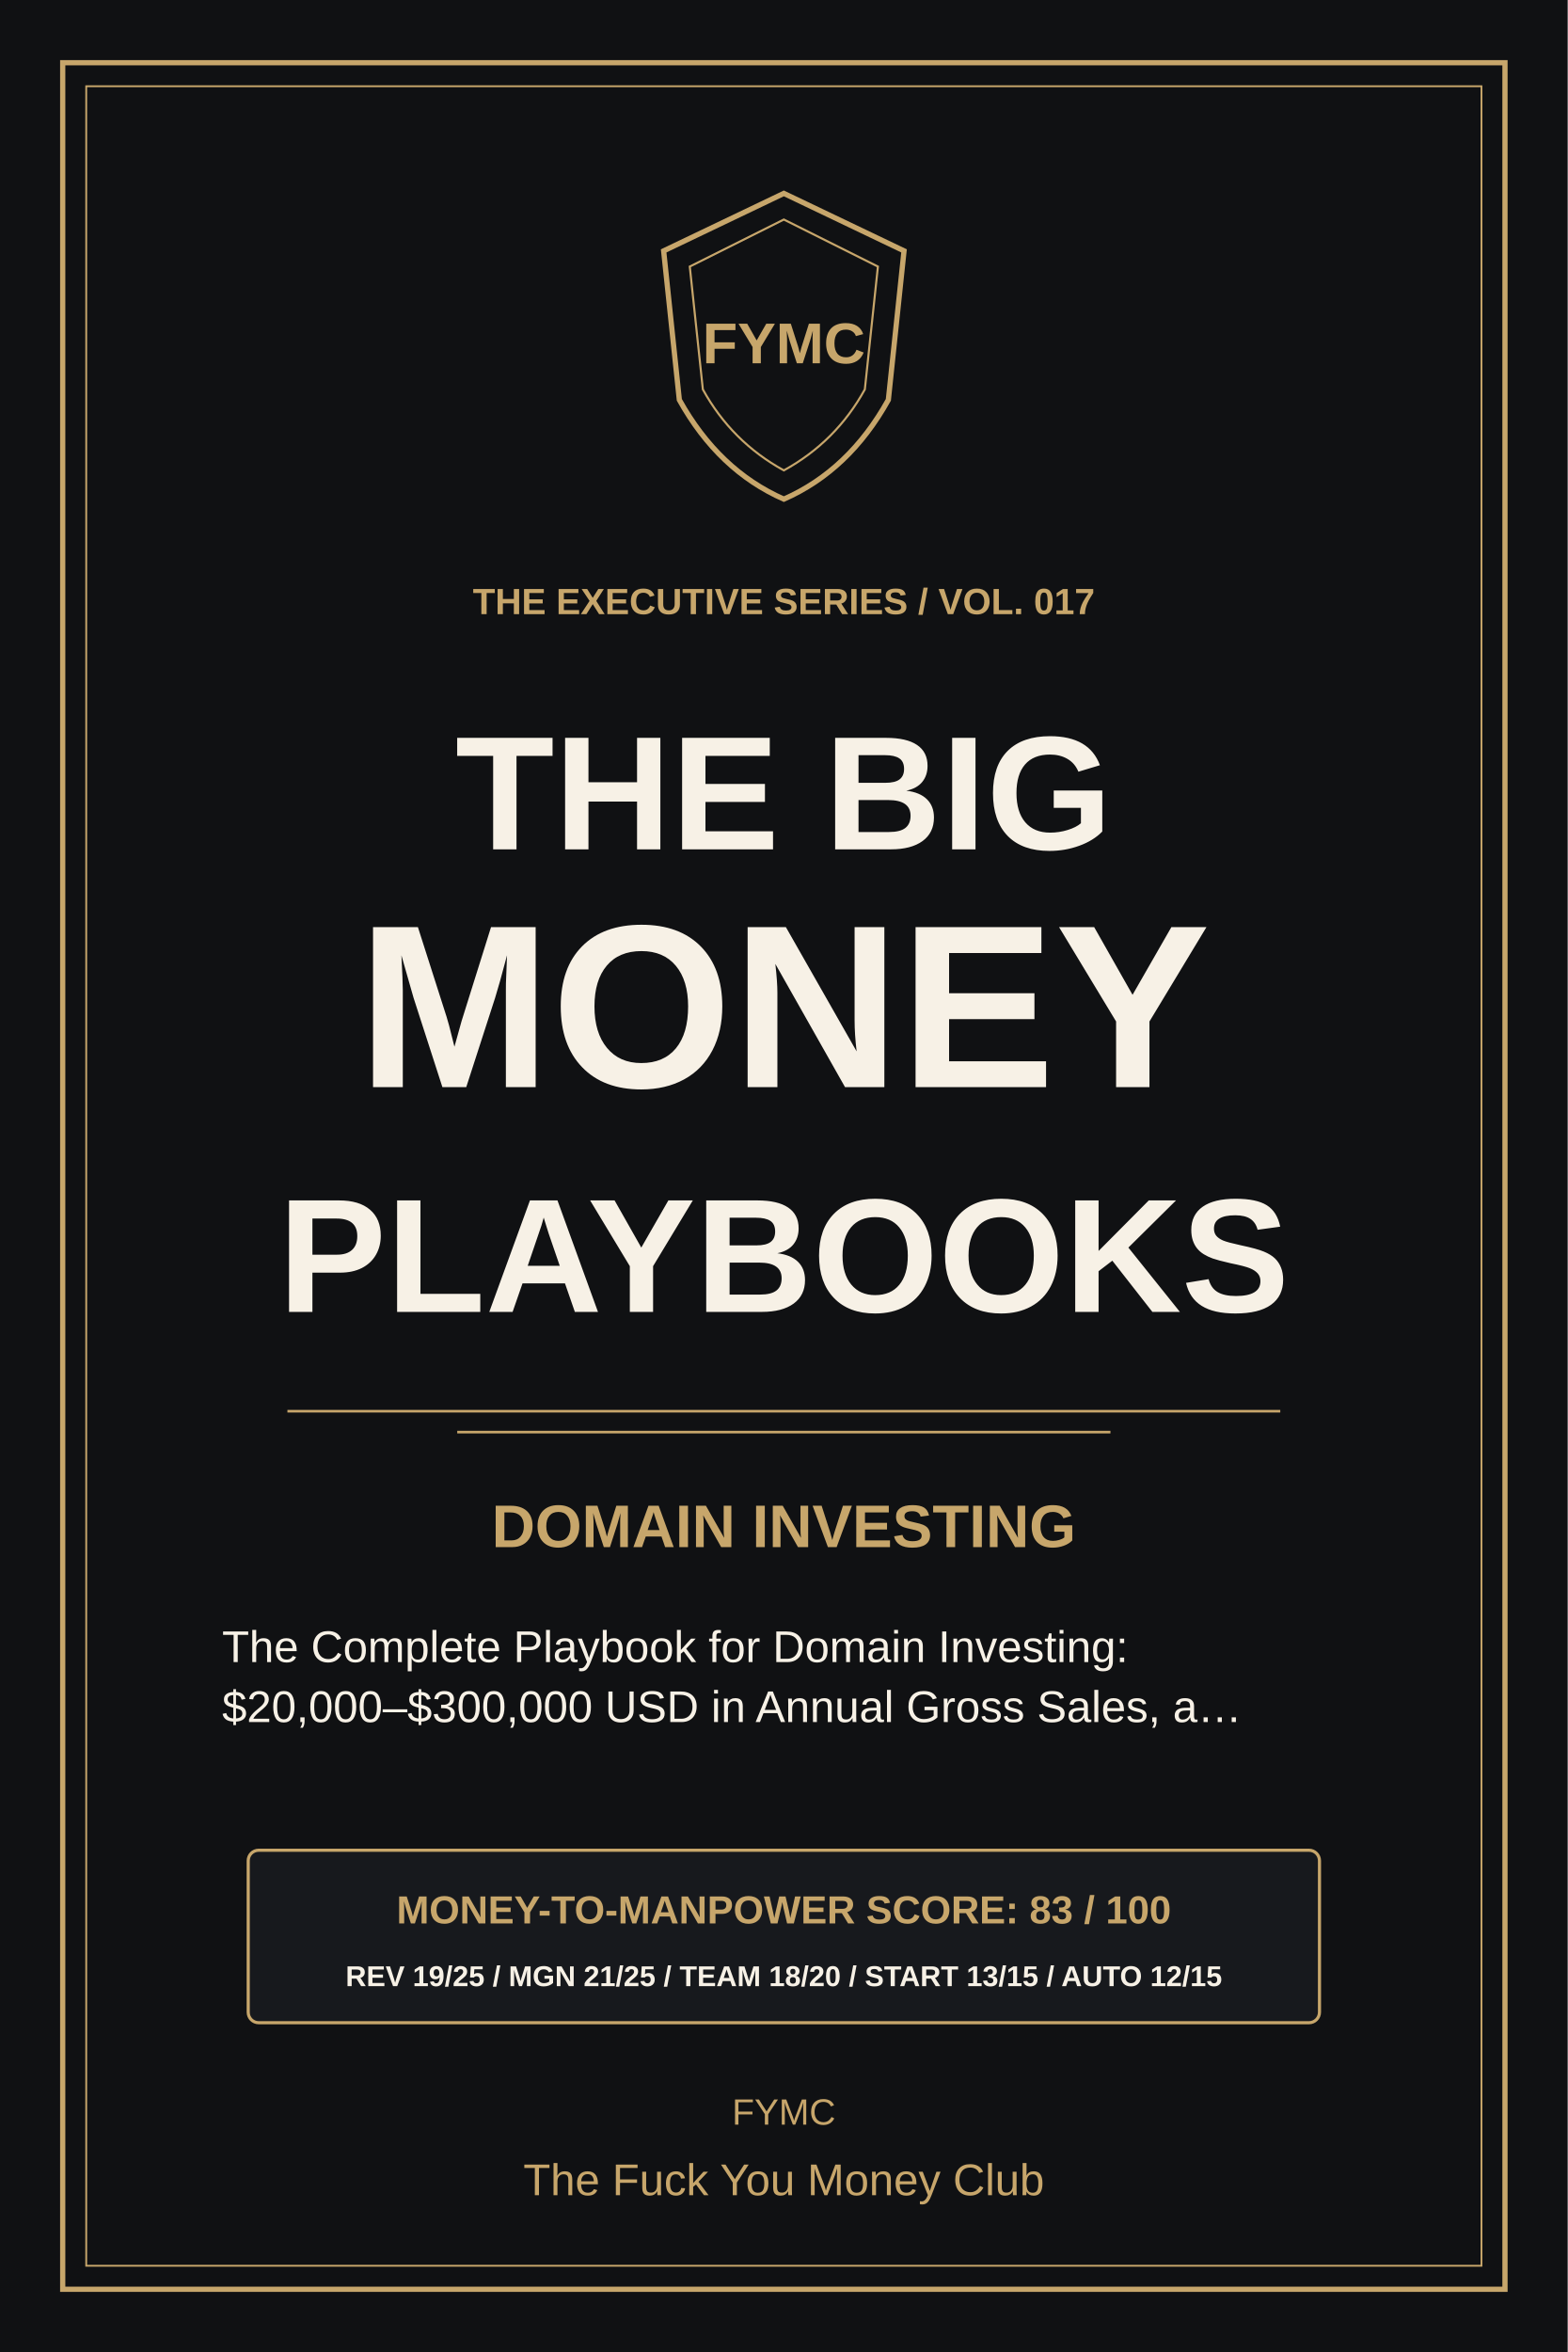
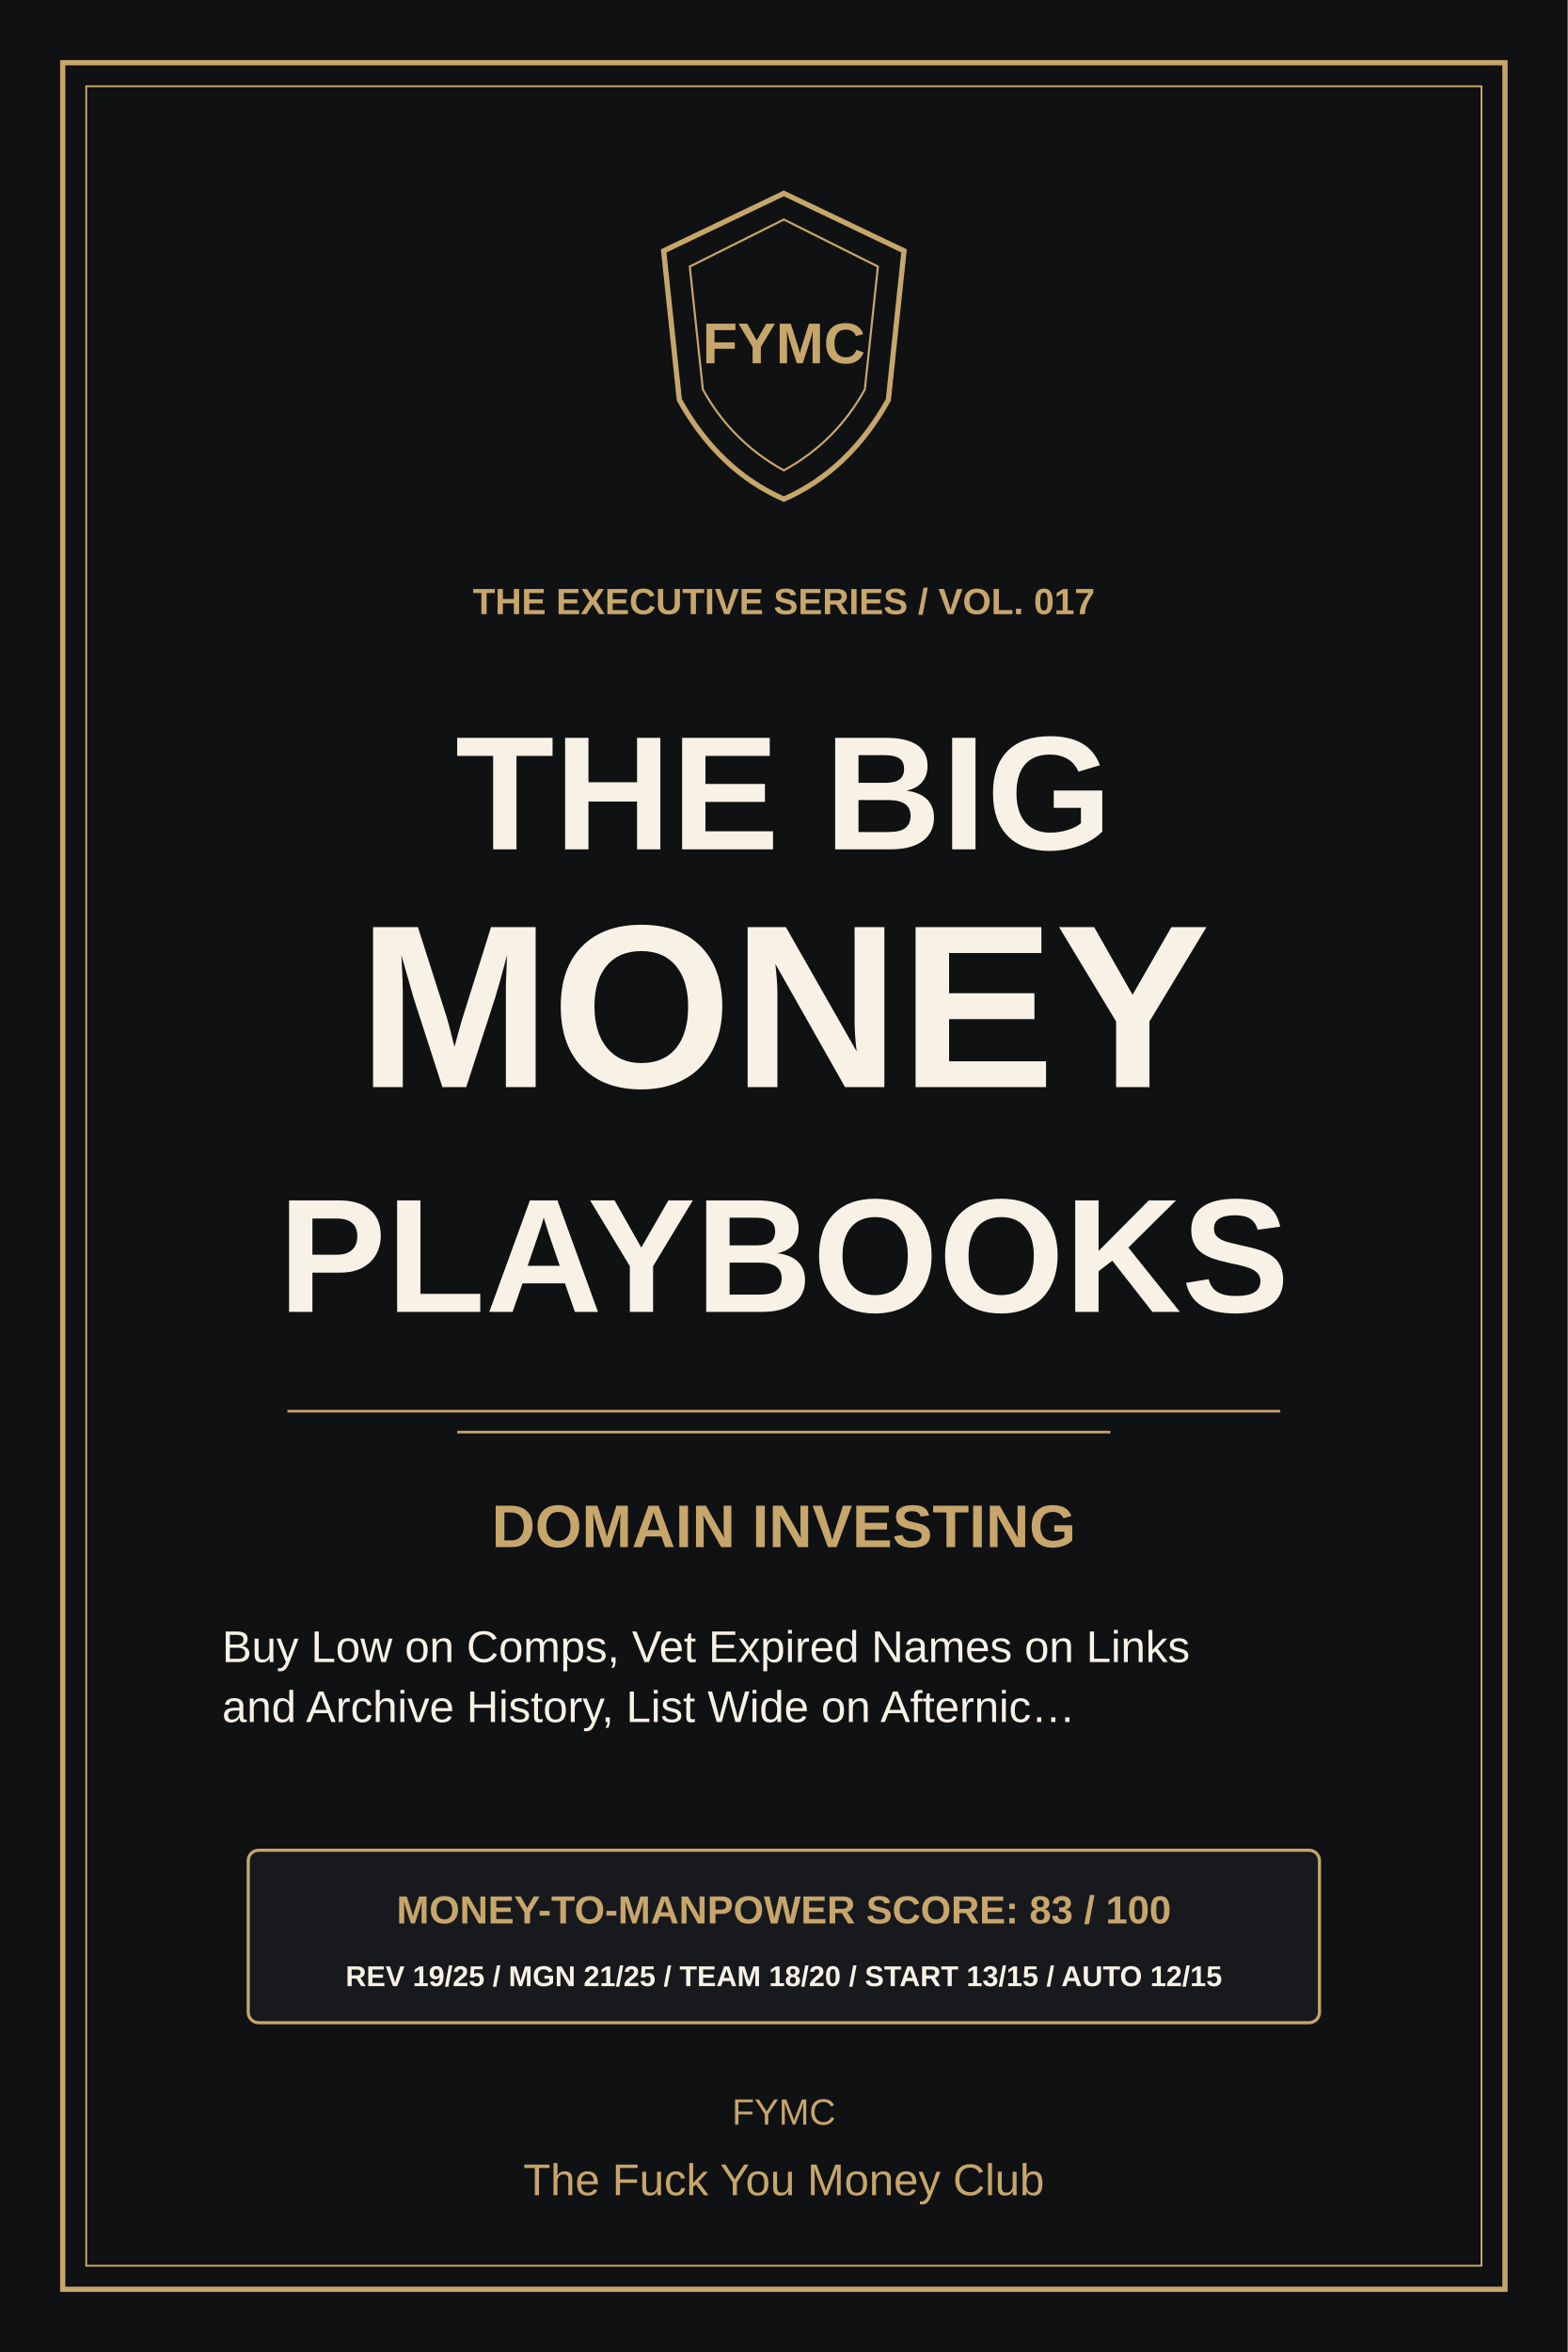
<svg xmlns="http://www.w3.org/2000/svg" width="600" height="900" viewBox="0 0 600 900" role="img" aria-labelledby="art-title art-desc">
  <defs>
    <linearGradient id="stage" x2="0.25" y2="1">
      <stop stop-color="#F5F2EC" />
      <stop offset="1" stop-color="#CEC8BC" />
    </linearGradient>
    <linearGradient id="pages" x2="1" y2="0">
      <stop stop-color="#AAA69C" />
      <stop offset="0.22" stop-color="#FFFDF5" />
      <stop offset="0.8" stop-color="#E4DFD3" />
      <stop offset="1" stop-color="#BAB4A6" />
    </linearGradient>
    <linearGradient id="foil" x2="1" y2="0.3">
      <stop stop-color="#FFFFFF" stop-opacity="0.18" />
      <stop offset="0.3" stop-color="#FFFFFF" stop-opacity="0" />
      <stop offset="1" stop-color="#000000" stop-opacity="0.2" />
    </linearGradient>
    <linearGradient id="metal" x2="1" y2="1">
      <stop stop-color="#797D80" />
      <stop offset="0.35" stop-color="#272A2D" />
      <stop offset="0.72" stop-color="#090B0C" />
      <stop offset="1" stop-color="#63676A" />
    </linearGradient>
    <linearGradient id="glass" x2="1" y2="1">
      <stop stop-color="#FFFFFF" stop-opacity="0.14" />
      <stop offset="0.48" stop-color="#FFFFFF" stop-opacity="0" />
    </linearGradient>
    <filter id="shadow" x="-50%" y="-100%" width="200%" height="300%">
      <feGaussianBlur stdDeviation="15" />
    </filter>
  </defs>
  <rect x="0" y="0" width="600" height="900" rx="0" fill="#101113" stroke="none" stroke-width="1" />
  <rect x="24" y="24" width="552" height="852" rx="0" fill="none" stroke="#C7A66B" stroke-width="2" />
  <rect x="33" y="33" width="534" height="834" rx="0" fill="none" stroke="#C7A66B" stroke-width="0.7" />
  <path d="M300 74 L346 96 L340 153 Q325 180 300 191 Q275 180 260 153 L254 96 Z" fill="none" stroke="#C7A66B" stroke-width="2" />
  <path d="M300 84 L336 102 L331 149 Q320 169 300 180 Q280 169 269 149 L264 102 Z" fill="none" stroke="#C7A66B" stroke-width="0.8" />
  <text x="300" y="139" fill="#C7A66B" font-family="Arial, Helvetica, sans-serif" font-size="22" font-weight="700" text-anchor="middle">FYMC</text>
  <text x="300" y="235" fill="#C7A66B" font-family="Arial, Helvetica, sans-serif" font-size="14" font-weight="700" text-anchor="middle">THE EXECUTIVE SERIES / VOL. 017</text>
  <text x="300" y="325" fill="#F7F1E6" font-family="Arial, Helvetica, sans-serif" font-size="62" font-weight="800" text-anchor="middle">THE BIG</text>
  <text x="300" y="416" fill="#F7F1E6" font-family="Arial, Helvetica, sans-serif" font-size="89" font-weight="800" text-anchor="middle">MONEY</text>
  <text x="300" y="502" fill="#F7F1E6" font-family="Arial, Helvetica, sans-serif" font-size="62" font-weight="800" text-anchor="middle">PLAYBOOKS</text>
  <path d="M110 540 H490 M175 548 H425" fill="none" stroke="#C7A66B" stroke-width="1" />
  <text x="300" y="592" fill="#C7A66B" font-family="Arial, Helvetica, sans-serif" font-size="23" font-weight="600" text-anchor="middle">DOMAIN INVESTING</text>
-   <text x="85" y="636.0" fill="#F7F1E6" font-family="Arial, Helvetica, sans-serif" font-size="17" font-weight="400" text-anchor="start">The Complete Playbook for Domain Investing:</text>
-   <text x="85" y="658.95" fill="#F7F1E6" font-family="Arial, Helvetica, sans-serif" font-size="17" font-weight="400" text-anchor="start">$20,000–$300,000 USD in Annual Gross Sales, a…</text>
+   <text x="85" y="636.0" fill="#F7F1E6" font-family="Arial, Helvetica, sans-serif" font-size="17" font-weight="400" text-anchor="start">Buy Low on Comps, Vet Expired Names on Links</text>
+   <text x="85" y="658.95" fill="#F7F1E6" font-family="Arial, Helvetica, sans-serif" font-size="17" font-weight="400" text-anchor="start">and Archive History, List Wide on Afternic…</text>
  <rect x="95" y="708" width="410" height="66" rx="4" fill="#17191D" stroke="#C7A66B" stroke-width="1.2" />
  <text x="300" y="736" fill="#C7A66B" font-family="Arial, Helvetica, sans-serif" font-size="15" font-weight="700" text-anchor="middle">MONEY-TO-MANPOWER SCORE: 83 / 100</text>
  <text x="300" y="760" fill="#F7F1E6" font-family="Arial, Helvetica, sans-serif" font-size="11" font-weight="600" text-anchor="middle" textLength="386" lengthAdjust="spacingAndGlyphs">REV 19/25 / MGN 21/25 / TEAM 18/20 / START 13/15 / AUTO 12/15</text>
  <text x="300" y="813" fill="#C7A66B" font-family="Arial, Helvetica, sans-serif" font-size="14" font-weight="400" text-anchor="middle">FYMC</text>
  <text x="300" y="840" fill="#C7A66B" font-family="Arial, Helvetica, sans-serif" font-size="17" font-weight="400" text-anchor="middle">The Fuck You Money Club</text>
</svg>
